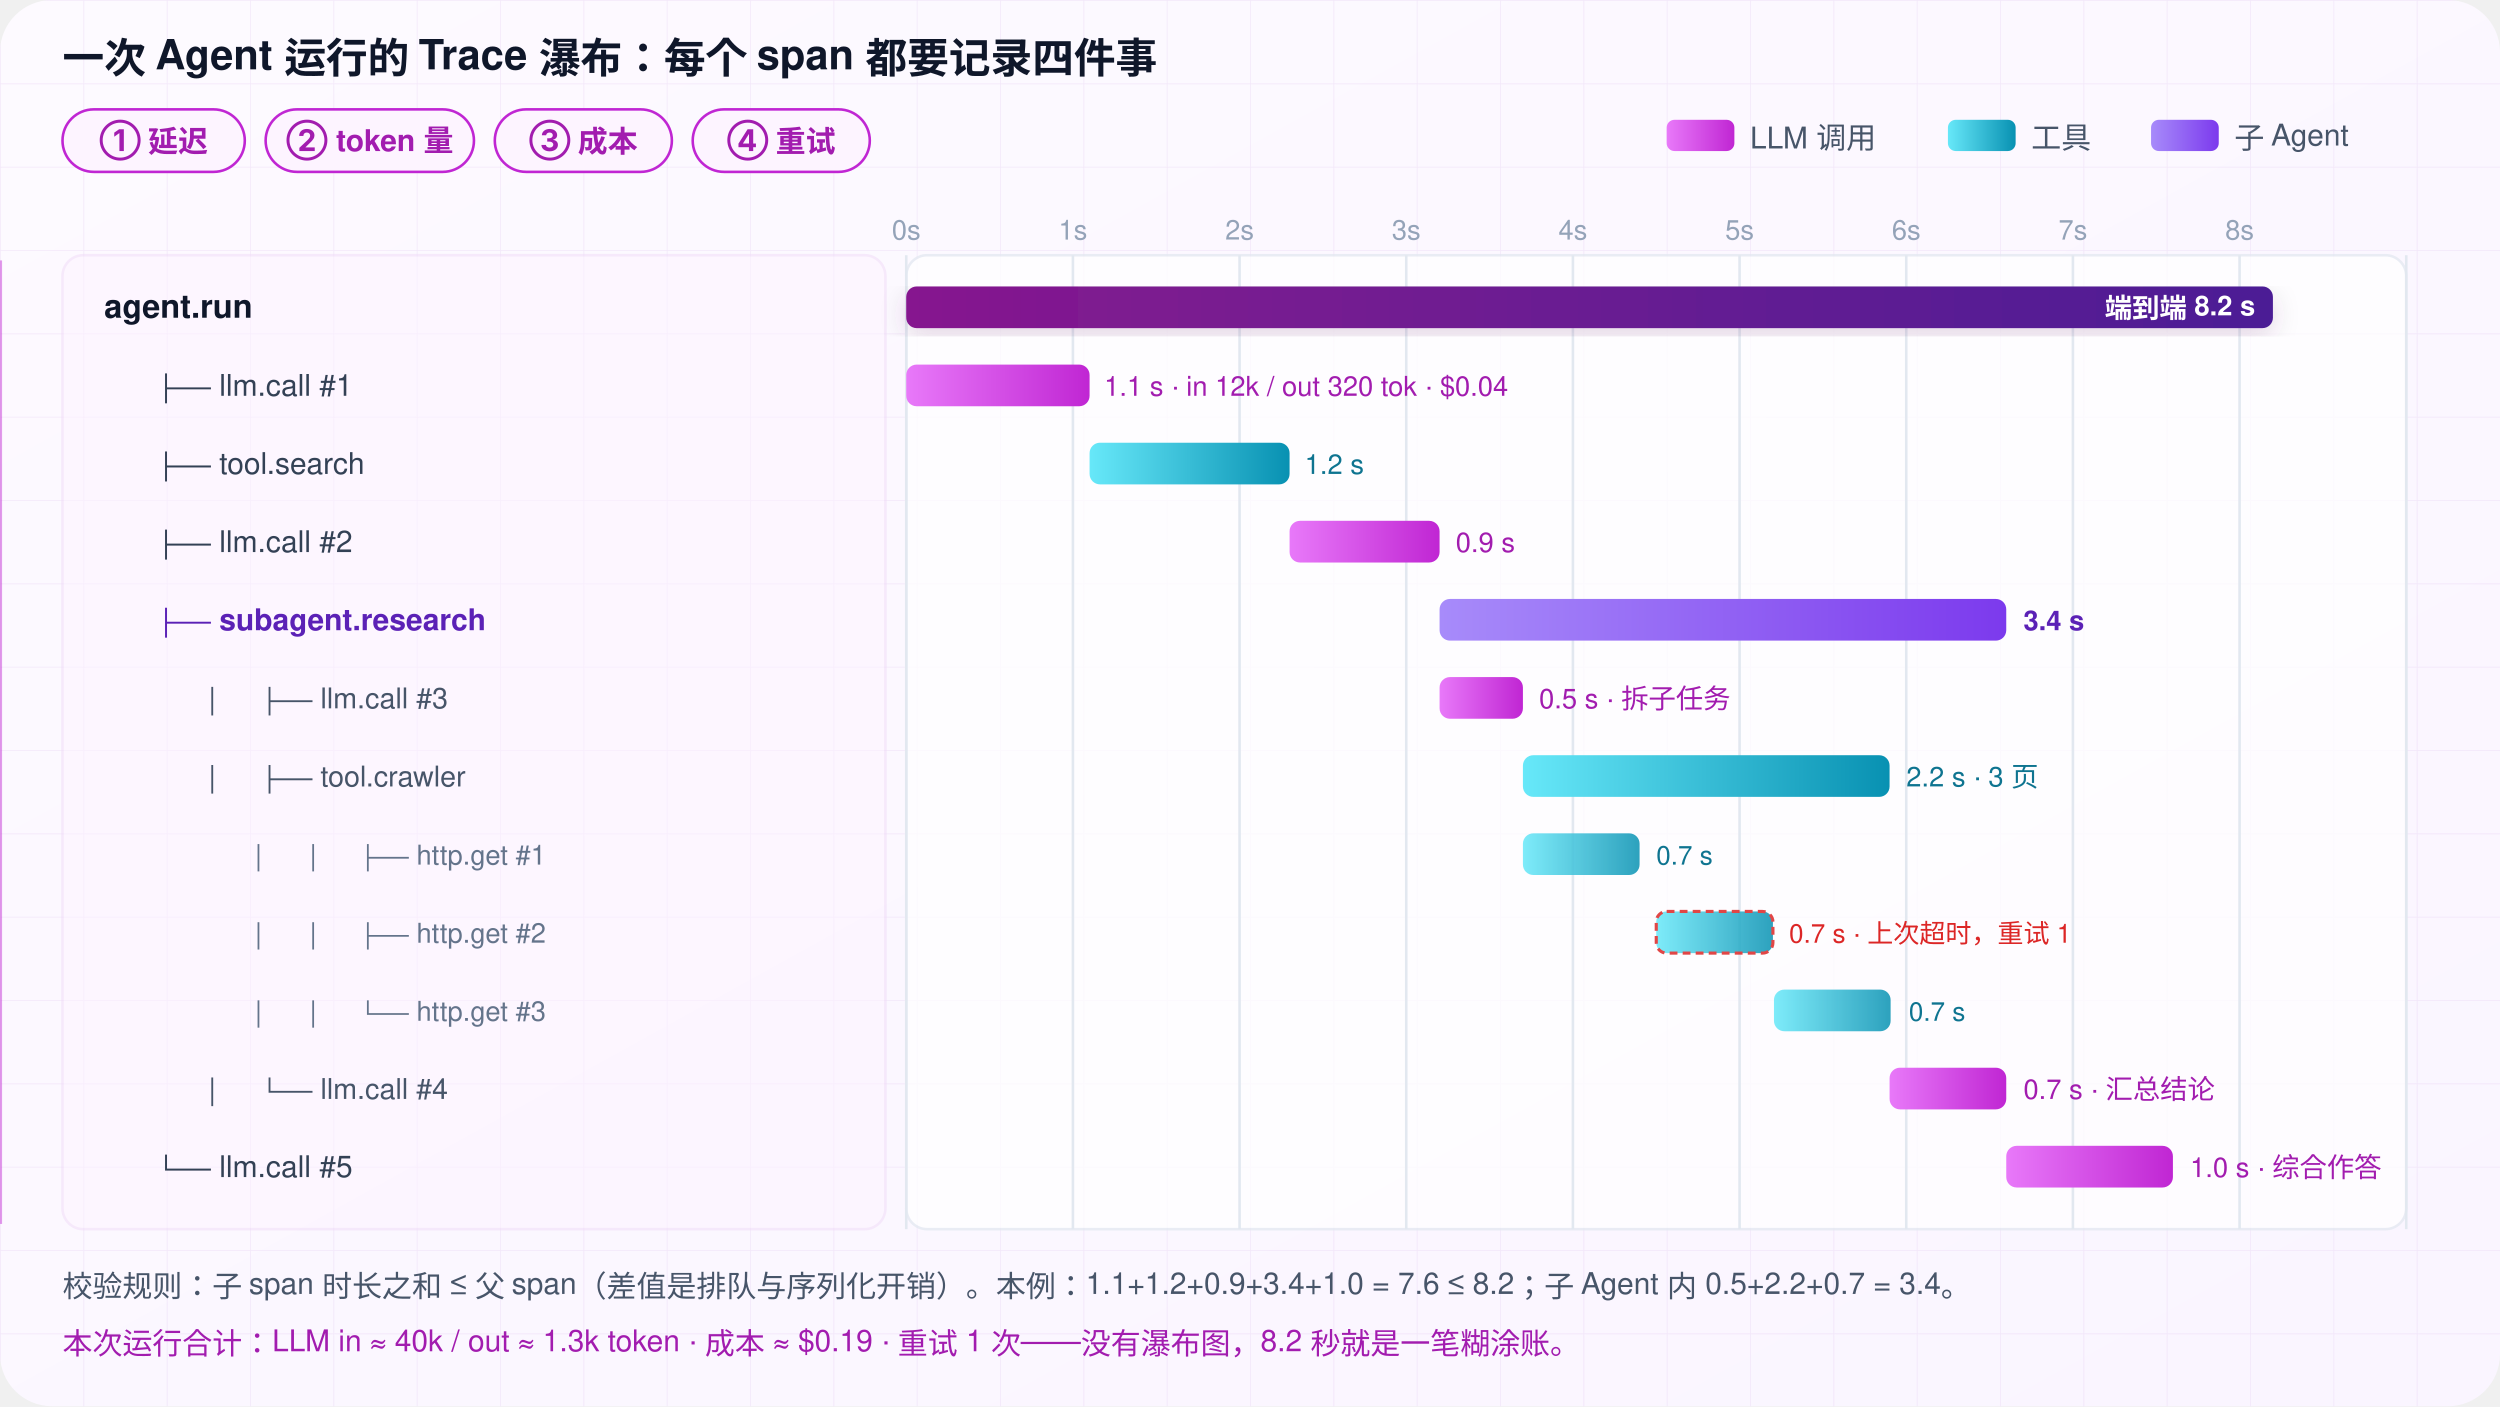
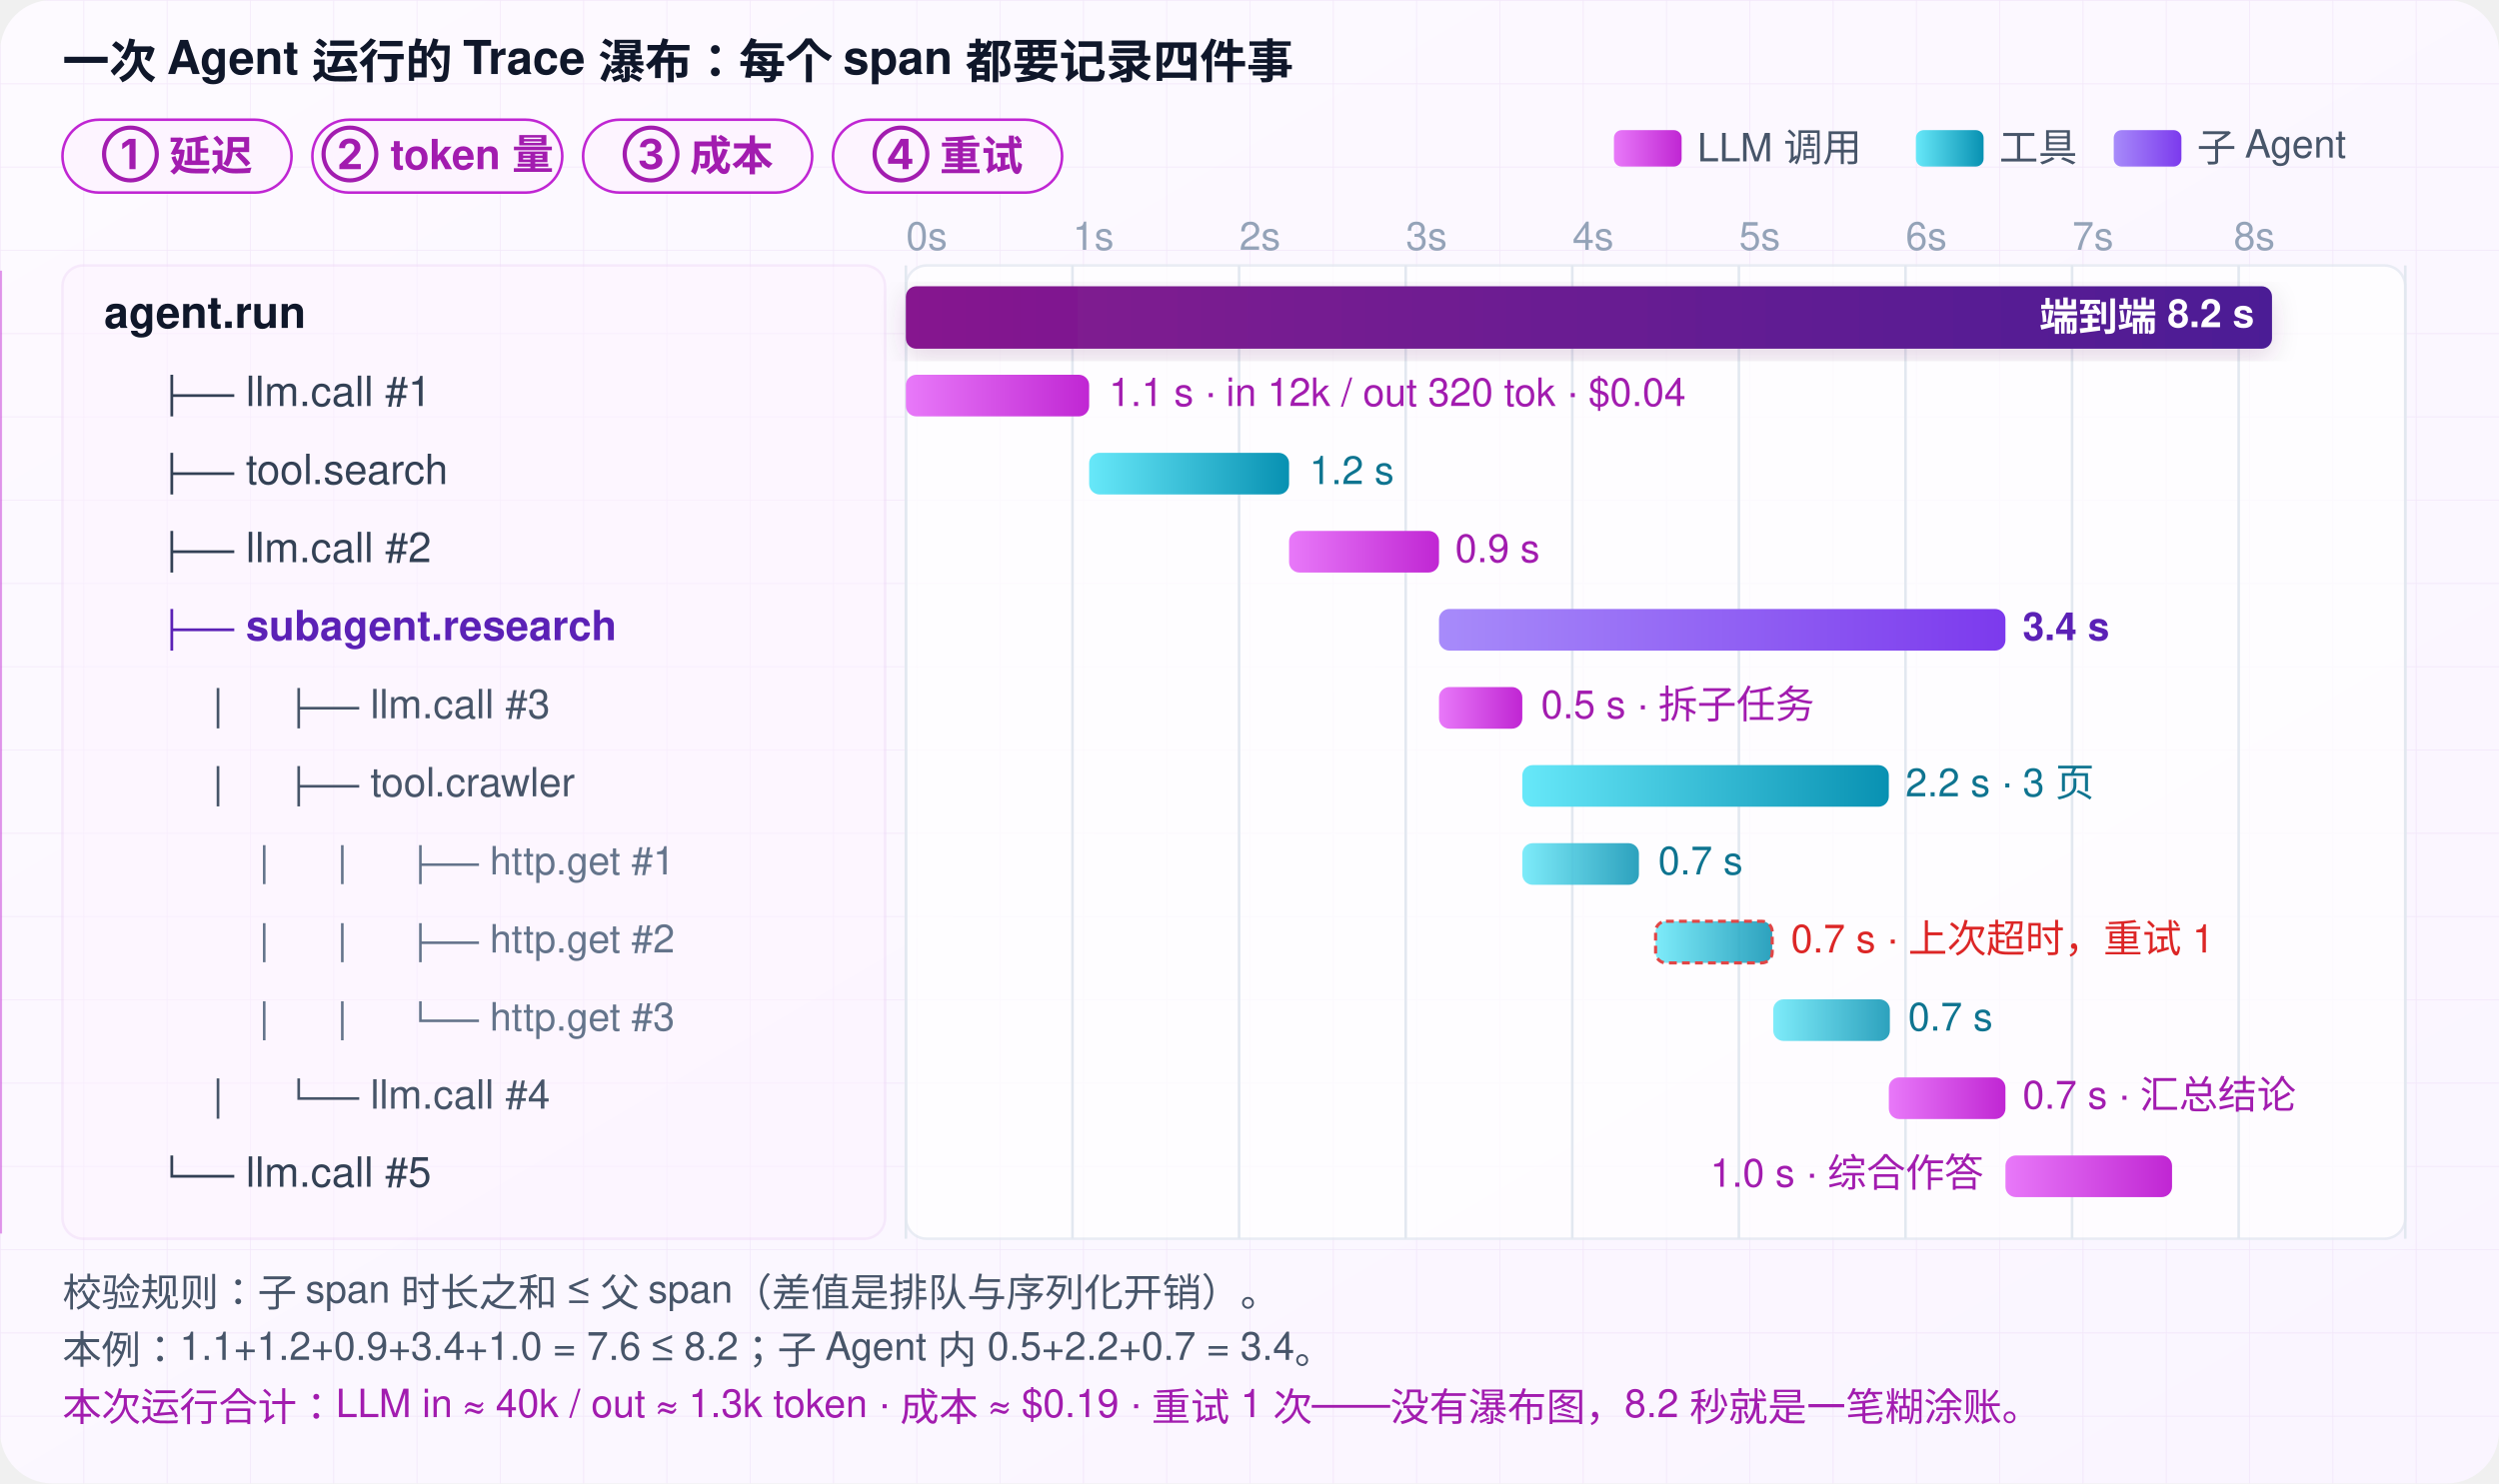
- <svg xmlns="http://www.w3.org/2000/svg" viewBox="0 0 960 540" width="960" height="540" font-family="-apple-system,Segoe UI,Helvetica,Arial,sans-serif" role="img" aria-label="一次 Agent 运行的 trace 瀑布图：左侧 span 树、右侧 0 到 8 秒时间轴，条形按时序生长动画">
+ <svg xmlns="http://www.w3.org/2000/svg" viewBox="0 0 960 570" width="960" height="570" font-family="-apple-system,Segoe UI,Helvetica,Arial,sans-serif" role="img" aria-label="一次 Agent 运行的 trace 瀑布图：左侧 span 树、右侧 0 到 8 秒时间轴，条形按时序生长动画">
  <defs>
    <linearGradient id="bgw" x1="0" y1="0" x2="1" y2="1">
      <stop offset="0%" stop-color="#FDFAFF" />
      <stop offset="100%" stop-color="#FAF5FF" />
    </linearGradient>
    <linearGradient id="gRun" x1="0" y1="0" x2="1" y2="0">
      <stop offset="0%" stop-color="#86198F" />
      <stop offset="100%" stop-color="#4C1D95" />
    </linearGradient>
    <linearGradient id="gLLM" x1="0" y1="0" x2="1" y2="0">
      <stop offset="0%" stop-color="#E879F9" />
      <stop offset="100%" stop-color="#C026D3" />
    </linearGradient>
    <linearGradient id="gTool" x1="0" y1="0" x2="1" y2="0">
      <stop offset="0%" stop-color="#67E8F9" />
      <stop offset="100%" stop-color="#0891B2" />
    </linearGradient>
    <linearGradient id="gSub" x1="0" y1="0" x2="1" y2="0">
      <stop offset="0%" stop-color="#A78BFA" />
      <stop offset="100%" stop-color="#7C3AED" />
    </linearGradient>
    <pattern id="gridw" width="32" height="32" patternUnits="userSpaceOnUse">
      <path d="M32 0 H0 V32" fill="none" stroke="#E9D5F5" stroke-width="0.6" opacity="0.45" />
    </pattern>
    <filter id="shw" x="-20%" y="-20%" width="140%" height="140%">
      <feDropShadow dx="0" dy="3" stdDeviation="5" flood-color="#4A044E" flood-opacity="0.16" />
    </filter>
  </defs>
-   <rect width="960" height="540" rx="20" fill="url(#bgw)" />
-   <rect width="960" height="540" rx="20" fill="url(#gridw)" />
-   <text x="24" y="28" font-size="16" font-weight="700" fill="#0f172a">一次 Agent 运行的 Trace 瀑布：每个 span 都要记录四件事</text>
-   <g font-size="11.5" font-weight="700">
-     <rect x="24" y="42" width="70" height="24" rx="12" fill="#FDF4FF" stroke="#C026D3" />
-     <text x="59" y="58" text-anchor="middle" fill="#A21CAF">① 延迟</text>
-     <rect x="102" y="42" width="80" height="24" rx="12" fill="#FDF4FF" stroke="#C026D3" />
-     <text x="142" y="58" text-anchor="middle" fill="#A21CAF">② token 量</text>
-     <rect x="190" y="42" width="68" height="24" rx="12" fill="#FDF4FF" stroke="#C026D3" />
-     <text x="224" y="58" text-anchor="middle" fill="#A21CAF">③ 成本</text>
-     <rect x="266" y="42" width="68" height="24" rx="12" fill="#FDF4FF" stroke="#C026D3" />
-     <text x="300" y="58" text-anchor="middle" fill="#A21CAF">④ 重试</text>
+   <rect width="960" height="570" rx="20" fill="url(#bgw)" />
+   <rect width="960" height="570" rx="20" fill="url(#gridw)" />
+   <text x="24" y="30" font-size="18" font-weight="700" fill="#0f172a">一次 Agent 运行的 Trace 瀑布：每个 span 都要记录四件事</text>
+   <g font-size="16" font-weight="700">
+     <rect x="24" y="46" width="88" height="28" rx="14" fill="#FDF4FF" stroke="#C026D3" />
+     <text x="68" y="65" text-anchor="middle" fill="#A21CAF">① 延迟</text>
+     <rect x="120" y="46" width="96" height="28" rx="14" fill="#FDF4FF" stroke="#C026D3" />
+     <text x="168" y="65" text-anchor="middle" fill="#A21CAF">② token 量</text>
+     <rect x="224" y="46" width="88" height="28" rx="14" fill="#FDF4FF" stroke="#C026D3" />
+     <text x="268" y="65" text-anchor="middle" fill="#A21CAF">③ 成本</text>
+     <rect x="320" y="46" width="88" height="28" rx="14" fill="#FDF4FF" stroke="#C026D3" />
+     <text x="364" y="65" text-anchor="middle" fill="#A21CAF">④ 重试</text>
  </g>
-   <g font-size="11.5" fill="#475569">
-     <rect x="640" y="46" width="26" height="12" rx="3" fill="url(#gLLM)" />
-     <text x="672" y="57">LLM 调用</text>
-     <rect x="748" y="46" width="26" height="12" rx="3" fill="url(#gTool)" />
-     <text x="780" y="57">工具</text>
-     <rect x="826" y="46" width="26" height="12" rx="3" fill="url(#gSub)" />
-     <text x="858" y="57">子 Agent</text>
+   <g font-size="15" fill="#475569">
+     <rect x="620" y="50" width="26" height="14" rx="3" fill="url(#gLLM)" />
+     <text x="652" y="62">LLM 调用</text>
+     <rect x="736" y="50" width="26" height="14" rx="3" fill="url(#gTool)" />
+     <text x="768" y="62">工具</text>
+     <rect x="812" y="50" width="26" height="14" rx="3" fill="url(#gSub)" />
+     <text x="844" y="62">子 Agent</text>
  </g>
-   <rect x="24" y="98" width="316" height="374" rx="8" fill="#FDF4FF" opacity="0.5" stroke="#F0D9F7" />
-   <rect x="348" y="98" width="576" height="374" rx="8" fill="#FFFFFF" opacity="0.72" stroke="#E2E8F0" />
+   <rect x="24" y="102" width="316" height="374" rx="8" fill="#FDF4FF" opacity="0.5" stroke="#F0D9F7" />
+   <rect x="348" y="102" width="576" height="374" rx="8" fill="#FFFFFF" opacity="0.72" stroke="#E2E8F0" />
  <g stroke="#E2E8F0" stroke-width="1">
-     <line x1="348" y1="98" x2="348" y2="472" />
-     <line x1="412" y1="98" x2="412" y2="472" />
-     <line x1="476" y1="98" x2="476" y2="472" />
-     <line x1="540" y1="98" x2="540" y2="472" />
-     <line x1="604" y1="98" x2="604" y2="472" />
-     <line x1="668" y1="98" x2="668" y2="472" />
-     <line x1="732" y1="98" x2="732" y2="472" />
-     <line x1="796" y1="98" x2="796" y2="472" />
-     <line x1="860" y1="98" x2="860" y2="472" />
-     <line x1="924" y1="98" x2="924" y2="472" />
+     <line x1="348" y1="102" x2="348" y2="476" />
+     <line x1="412" y1="102" x2="412" y2="476" />
+     <line x1="476" y1="102" x2="476" y2="476" />
+     <line x1="540" y1="102" x2="540" y2="476" />
+     <line x1="604" y1="102" x2="604" y2="476" />
+     <line x1="668" y1="102" x2="668" y2="476" />
+     <line x1="732" y1="102" x2="732" y2="476" />
+     <line x1="796" y1="102" x2="796" y2="476" />
+     <line x1="860" y1="102" x2="860" y2="476" />
+     <line x1="924" y1="102" x2="924" y2="476" />
  </g>
-   <g font-size="10.5" fill="#94A3B8" text-anchor="middle">
-     <text x="348" y="92">0s</text>
-     <text x="412" y="92">1s</text>
-     <text x="476" y="92">2s</text>
-     <text x="540" y="92">3s</text>
-     <text x="604" y="92">4s</text>
-     <text x="668" y="92">5s</text>
-     <text x="732" y="92">6s</text>
-     <text x="796" y="92">7s</text>
-     <text x="860" y="92">8s</text>
+   <g font-size="15" fill="#94A3B8" text-anchor="middle">
+     <text x="356" y="96">0s</text>
+     <text x="420" y="96">1s</text>
+     <text x="484" y="96">2s</text>
+     <text x="548" y="96">3s</text>
+     <text x="612" y="96">4s</text>
+     <text x="676" y="96">5s</text>
+     <text x="740" y="96">6s</text>
+     <text x="804" y="96">7s</text>
+     <text x="866" y="96">8s</text>
  </g>
-   <line y1="100" y2="470" stroke="#C026D3" stroke-width="1.6" opacity="0.45">
+   <line y1="104" y2="474" stroke="#C026D3" stroke-width="1.6" opacity="0.45">
    <animate attributeName="x1" values="348;924;924" keyTimes="0;0.5;1" dur="4s" repeatCount="indefinite" />
    <animate attributeName="x2" values="348;924;924" keyTimes="0;0.5;1" dur="4s" repeatCount="indefinite" />
  </line>
-   <text x="40" y="122" font-size="12.5" font-weight="700" fill="#0f172a">agent.run</text>
-   <rect x="348" y="110" width="524.8" height="16" rx="4" fill="url(#gRun)" filter="url(#shw)">
+   <text x="40" y="126" font-size="17" font-weight="700" fill="#0f172a">agent.run</text>
+   <rect x="348" y="110" width="524.8" height="24" rx="4" fill="url(#gRun)" filter="url(#shw)">
  </rect>
-   <text x="866" y="122" text-anchor="end" font-size="10.5" font-weight="700" fill="#FFFFFF">端到端 8.2 s
+   <text x="866" y="127" text-anchor="end" font-size="15" font-weight="700" fill="#FFFFFF">端到端 8.2 s
  </text>
-   <text x="58" y="152" font-size="11.5" fill="#334155">├─ llm.call #1</text>
-   <rect x="348" y="140" width="70.4" height="16" rx="4" fill="url(#gLLM)">
+   <text x="58" y="156" font-size="16" fill="#334155">├─ llm.call #1</text>
+   <rect x="348" y="144" width="70.4" height="16" rx="4" fill="url(#gLLM)">
  </rect>
-   <text x="424" y="152" font-size="10.5" fill="#A21CAF">1.1 s · in 12k / out 320 tok · $0.04
+   <text x="426" y="156" font-size="15" fill="#A21CAF">1.1 s · in 12k / out 320 tok · $0.04
  </text>
-   <text x="58" y="182" font-size="11.5" fill="#334155">├─ tool.search</text>
-   <rect x="418.4" y="170" width="76.8" height="16" rx="4" fill="url(#gTool)">
+   <text x="58" y="186" font-size="16" fill="#334155">├─ tool.search</text>
+   <rect x="418.4" y="174" width="76.8" height="16" rx="4" fill="url(#gTool)">
  </rect>
-   <text x="501" y="182" font-size="10.5" fill="#0E7490">1.2 s
+   <text x="503" y="186" font-size="15" fill="#0E7490">1.2 s
  </text>
-   <text x="58" y="212" font-size="11.5" fill="#334155">├─ llm.call #2</text>
-   <rect x="495.2" y="200" width="57.6" height="16" rx="4" fill="url(#gLLM)">
+   <text x="58" y="216" font-size="16" fill="#334155">├─ llm.call #2</text>
+   <rect x="495.2" y="204" width="57.6" height="16" rx="4" fill="url(#gLLM)">
  </rect>
-   <text x="559" y="212" font-size="10.5" fill="#A21CAF">0.9 s
+   <text x="559" y="216" font-size="15" fill="#A21CAF">0.9 s
  </text>
-   <text x="58" y="242" font-size="11.5" font-weight="700" fill="#5B21B6">├─ subagent.research</text>
-   <rect x="552.8" y="230" width="217.6" height="16" rx="4" fill="url(#gSub)">
+   <text x="58" y="246" font-size="16" font-weight="700" fill="#5B21B6">├─ subagent.research</text>
+   <rect x="552.8" y="234" width="217.6" height="16" rx="4" fill="url(#gSub)">
  </rect>
-   <text x="777" y="242" font-size="10.5" font-weight="700" fill="#5B21B6">3.4 s
+   <text x="777" y="246" font-size="15" font-weight="700" fill="#5B21B6">3.4 s
  </text>
-   <text x="76" y="272" font-size="11" fill="#475569">│　├─ llm.call #3</text>
-   <rect x="552.8" y="260" width="32" height="16" rx="4" fill="url(#gLLM)">
+   <text x="76" y="276" font-size="15.5" fill="#475569">│　├─ llm.call #3</text>
+   <rect x="552.8" y="264" width="32" height="16" rx="4" fill="url(#gLLM)">
  </rect>
-   <text x="591" y="272" font-size="10.5" fill="#A21CAF">0.5 s · 拆子任务
+   <text x="592" y="276" font-size="15" fill="#A21CAF">0.5 s · 拆子任务
  </text>
-   <text x="76" y="302" font-size="11" fill="#475569">│　├─ tool.crawler</text>
-   <rect x="584.8" y="290" width="140.8" height="16" rx="4" fill="url(#gTool)">
+   <text x="76" y="306" font-size="15.5" fill="#475569">│　├─ tool.crawler</text>
+   <rect x="584.8" y="294" width="140.8" height="16" rx="4" fill="url(#gTool)">
  </rect>
-   <text x="732" y="302" font-size="10.5" fill="#0E7490">2.2 s · 3 页
+   <text x="732" y="306" font-size="15" fill="#0E7490">2.2 s · 3 页
  </text>
-   <text x="94" y="332" font-size="10.5" fill="#64748B">│　│　├─ http.get #1</text>
-   <rect x="584.8" y="320" width="44.8" height="16" rx="4" fill="url(#gTool)" opacity="0.85">
+   <text x="94" y="336" font-size="15" fill="#64748B">│　│　├─ http.get #1</text>
+   <rect x="584.8" y="324" width="44.8" height="16" rx="4" fill="url(#gTool)" opacity="0.85">
  </rect>
-   <text x="636" y="332" font-size="10" fill="#0E7490">0.7 s
+   <text x="637" y="336" font-size="15" fill="#0E7490">0.7 s
  </text>
-   <text x="94" y="362" font-size="10.5" fill="#64748B">│　│　├─ http.get #2</text>
-   <rect x="636" y="350" width="44.8" height="16" rx="4" fill="url(#gTool)" opacity="0.85" stroke="#DC2626" stroke-width="1.2" stroke-dasharray="3 2">
+   <text x="94" y="366" font-size="15" fill="#64748B">│　│　├─ http.get #2</text>
+   <rect x="636" y="354" width="44.8" height="16" rx="4" fill="url(#gTool)" opacity="0.85" stroke="#DC2626" stroke-width="1.2" stroke-dasharray="3 2">
  </rect>
-   <text x="687" y="362" font-size="10" fill="#DC2626">0.7 s · 上次超时，重试 1
+   <text x="688" y="366" font-size="15" fill="#DC2626">0.7 s · 上次超时，重试 1
  </text>
-   <text x="94" y="392" font-size="10.5" fill="#64748B">│　│　└─ http.get #3</text>
-   <rect x="681.2" y="380" width="44.8" height="16" rx="4" fill="url(#gTool)" opacity="0.85">
+   <text x="94" y="396" font-size="15" fill="#64748B">│　│　└─ http.get #3</text>
+   <rect x="681.2" y="384" width="44.8" height="16" rx="4" fill="url(#gTool)" opacity="0.85">
  </rect>
-   <text x="733" y="392" font-size="10" fill="#0E7490">0.7 s
+   <text x="733" y="396" font-size="15" fill="#0E7490">0.7 s
  </text>
-   <text x="76" y="422" font-size="11" fill="#475569">│　└─ llm.call #4</text>
-   <rect x="725.6" y="410" width="44.8" height="16" rx="4" fill="url(#gLLM)">
+   <text x="76" y="426" font-size="15.5" fill="#475569">│　└─ llm.call #4</text>
+   <rect x="725.6" y="414" width="44.8" height="16" rx="4" fill="url(#gLLM)">
  </rect>
-   <text x="777" y="422" font-size="10.5" fill="#A21CAF">0.7 s · 汇总结论
+   <text x="777" y="426" font-size="15" fill="#A21CAF">0.7 s · 汇总结论
  </text>
-   <text x="58" y="452" font-size="11.5" fill="#334155">└─ llm.call #5</text>
-   <rect x="770.4" y="440" width="64" height="16" rx="4" fill="url(#gLLM)">
+   <text x="58" y="456" font-size="16" fill="#334155">└─ llm.call #5</text>
+   <rect x="770.4" y="444" width="64" height="16" rx="4" fill="url(#gLLM)">
  </rect>
-   <text x="841" y="452" font-size="10.5" fill="#A21CAF">1.0 s · 综合作答
+   <text x="762" y="456" font-size="15" fill="#A21CAF" text-anchor="end">1.0 s · 综合作答
  </text>
-   <text x="24" y="498" font-size="11.5" fill="#475569">校验规则：子 span 时长之和 ≤ 父 span（差值是排队与序列化开销）。本例：1.1+1.2+0.9+3.4+1.0 = 7.6 ≤ 8.2；子 Agent 内 0.5+2.2+0.7 = 3.4。</text>
-   <text x="24" y="520" font-size="11.5" fill="#A21CAF">本次运行合计：LLM in ≈ 40k / out ≈ 1.3k token · 成本 ≈ $0.19 · 重试 1 次——没有瀑布图，8.2 秒就是一笔糊涂账。</text>
+   <text x="24" y="502" font-size="15" fill="#475569">校验规则：子 span 时长之和 ≤ 父 span（差值是排队与序列化开销）。</text>
+   <text x="24" y="524" font-size="15" fill="#475569">本例：1.1+1.2+0.9+3.4+1.0 = 7.6 ≤ 8.2；子 Agent 内 0.5+2.2+0.7 = 3.4。</text>
+   <text x="24" y="546" font-size="15" fill="#A21CAF">本次运行合计：LLM in ≈ 40k / out ≈ 1.3k token · 成本 ≈ $0.19 · 重试 1 次——没有瀑布图，8.2 秒就是一笔糊涂账。</text>
</svg>
